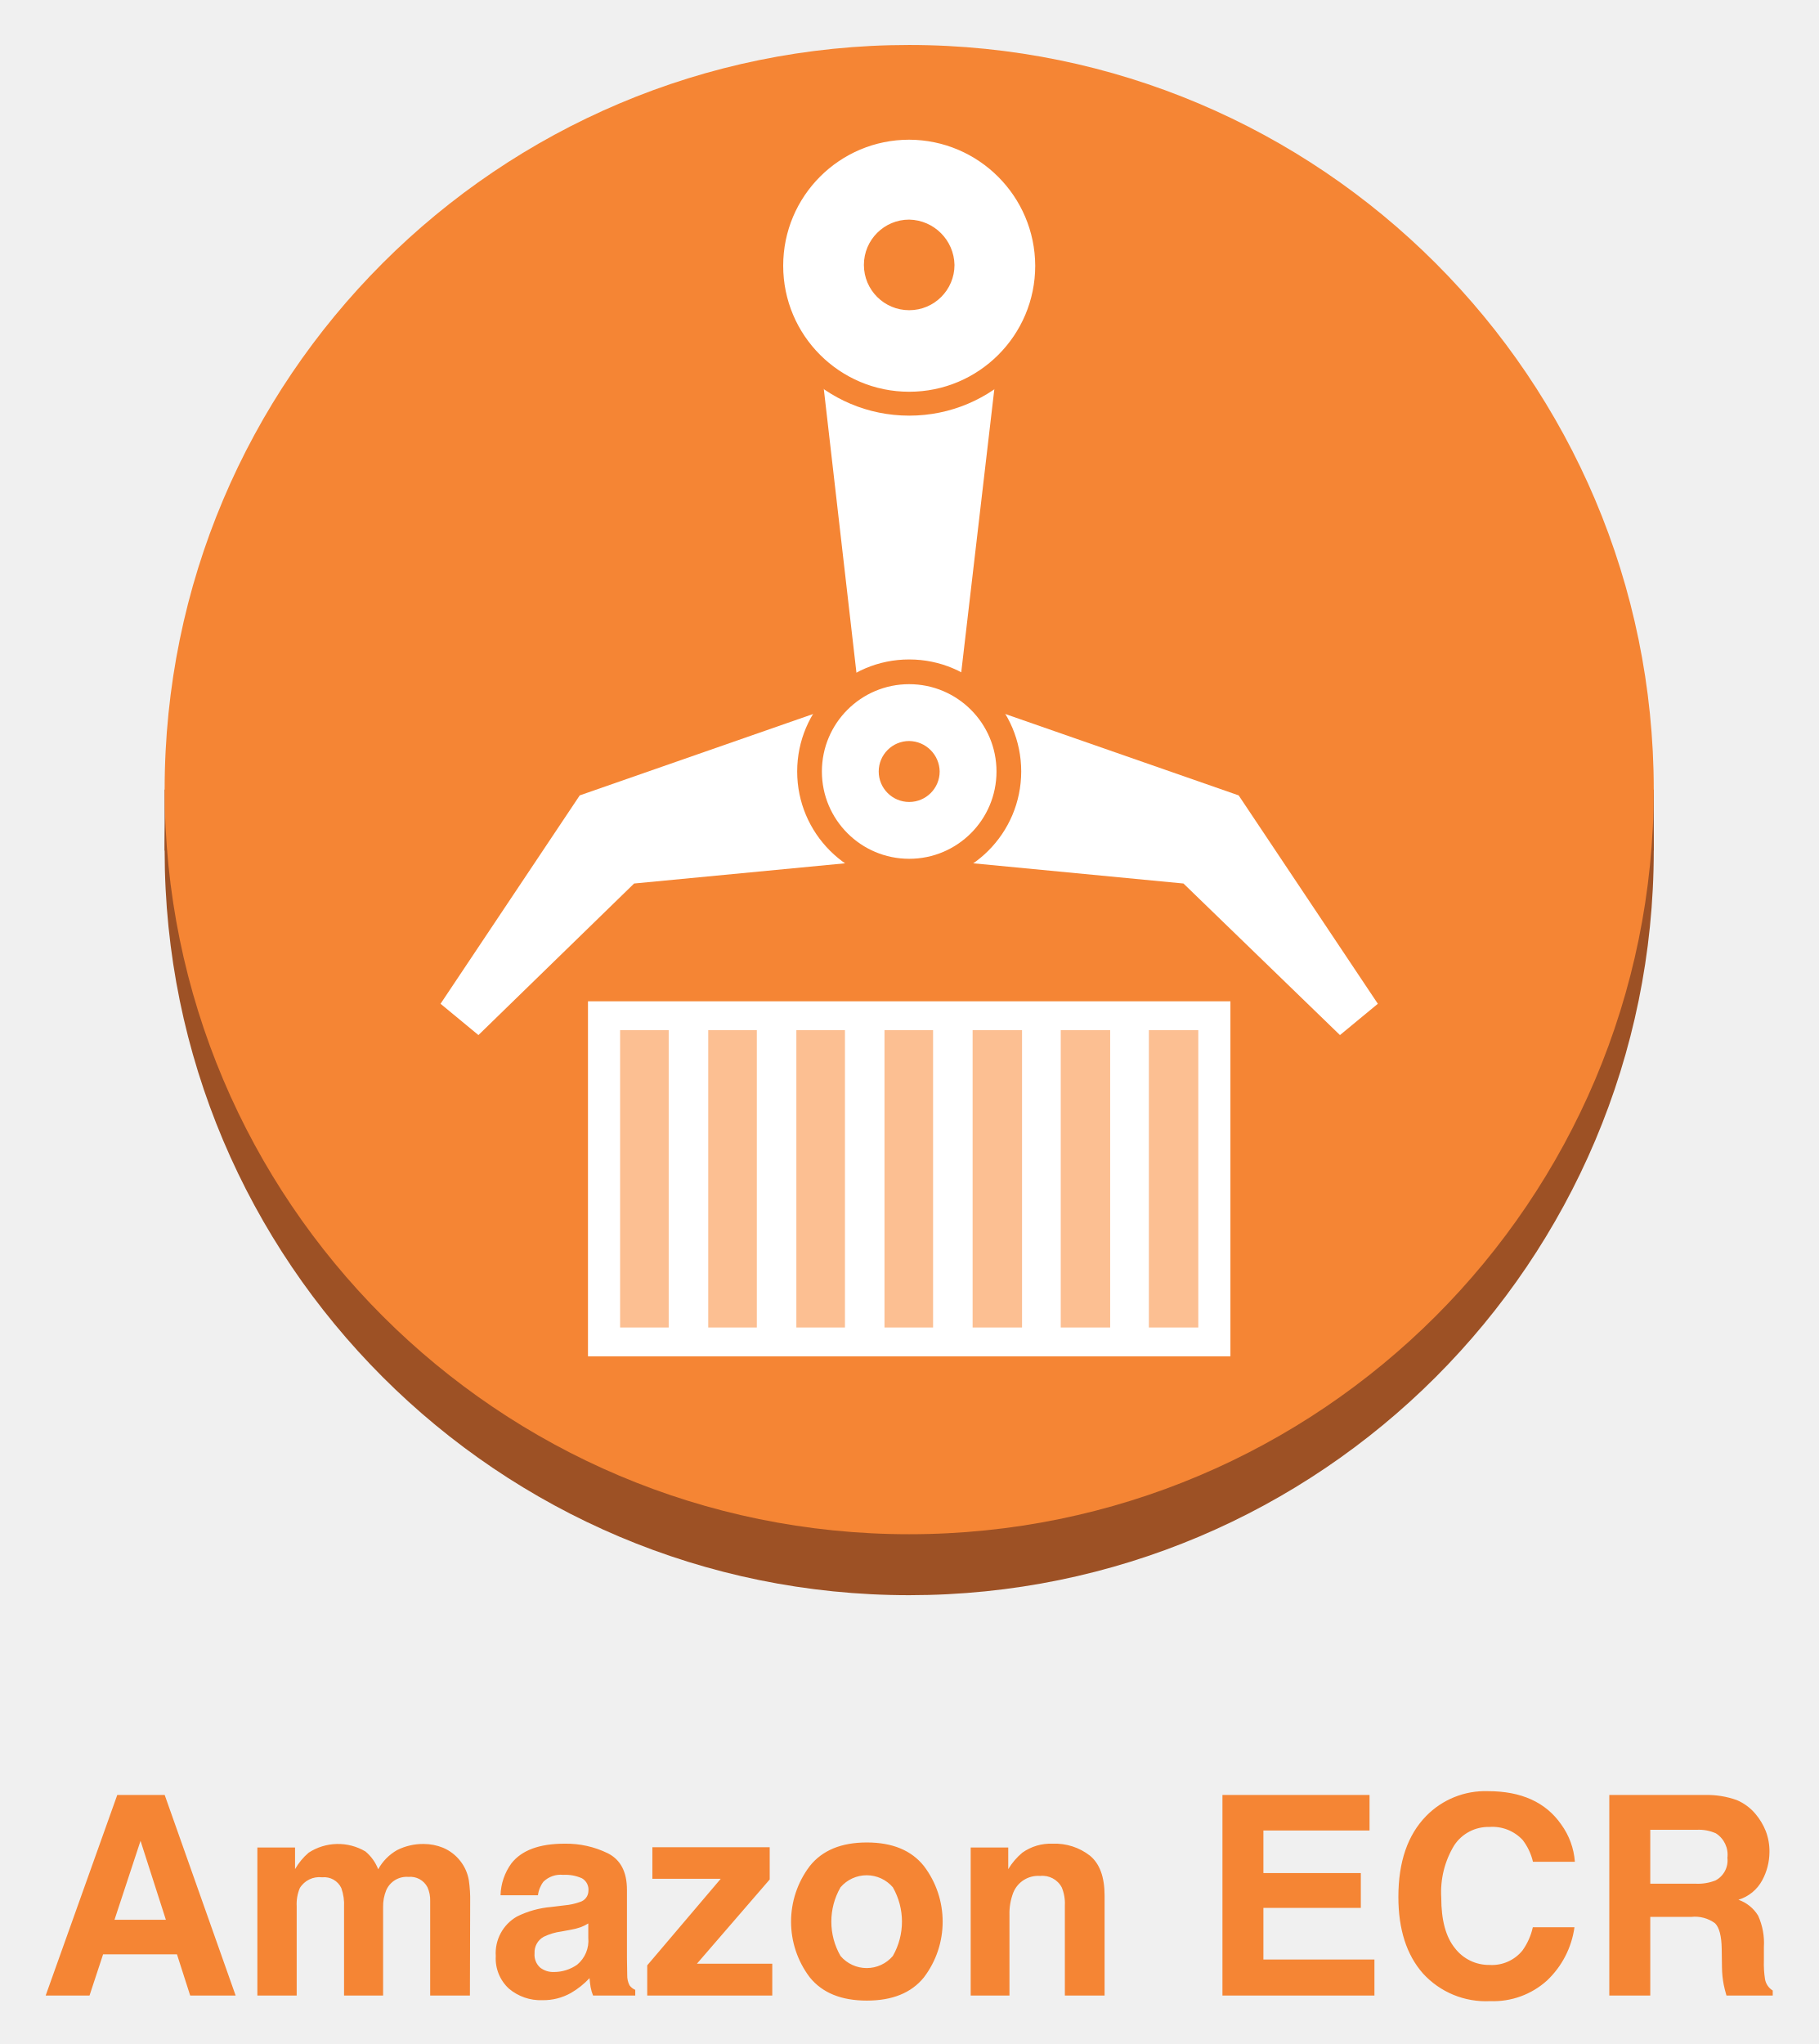
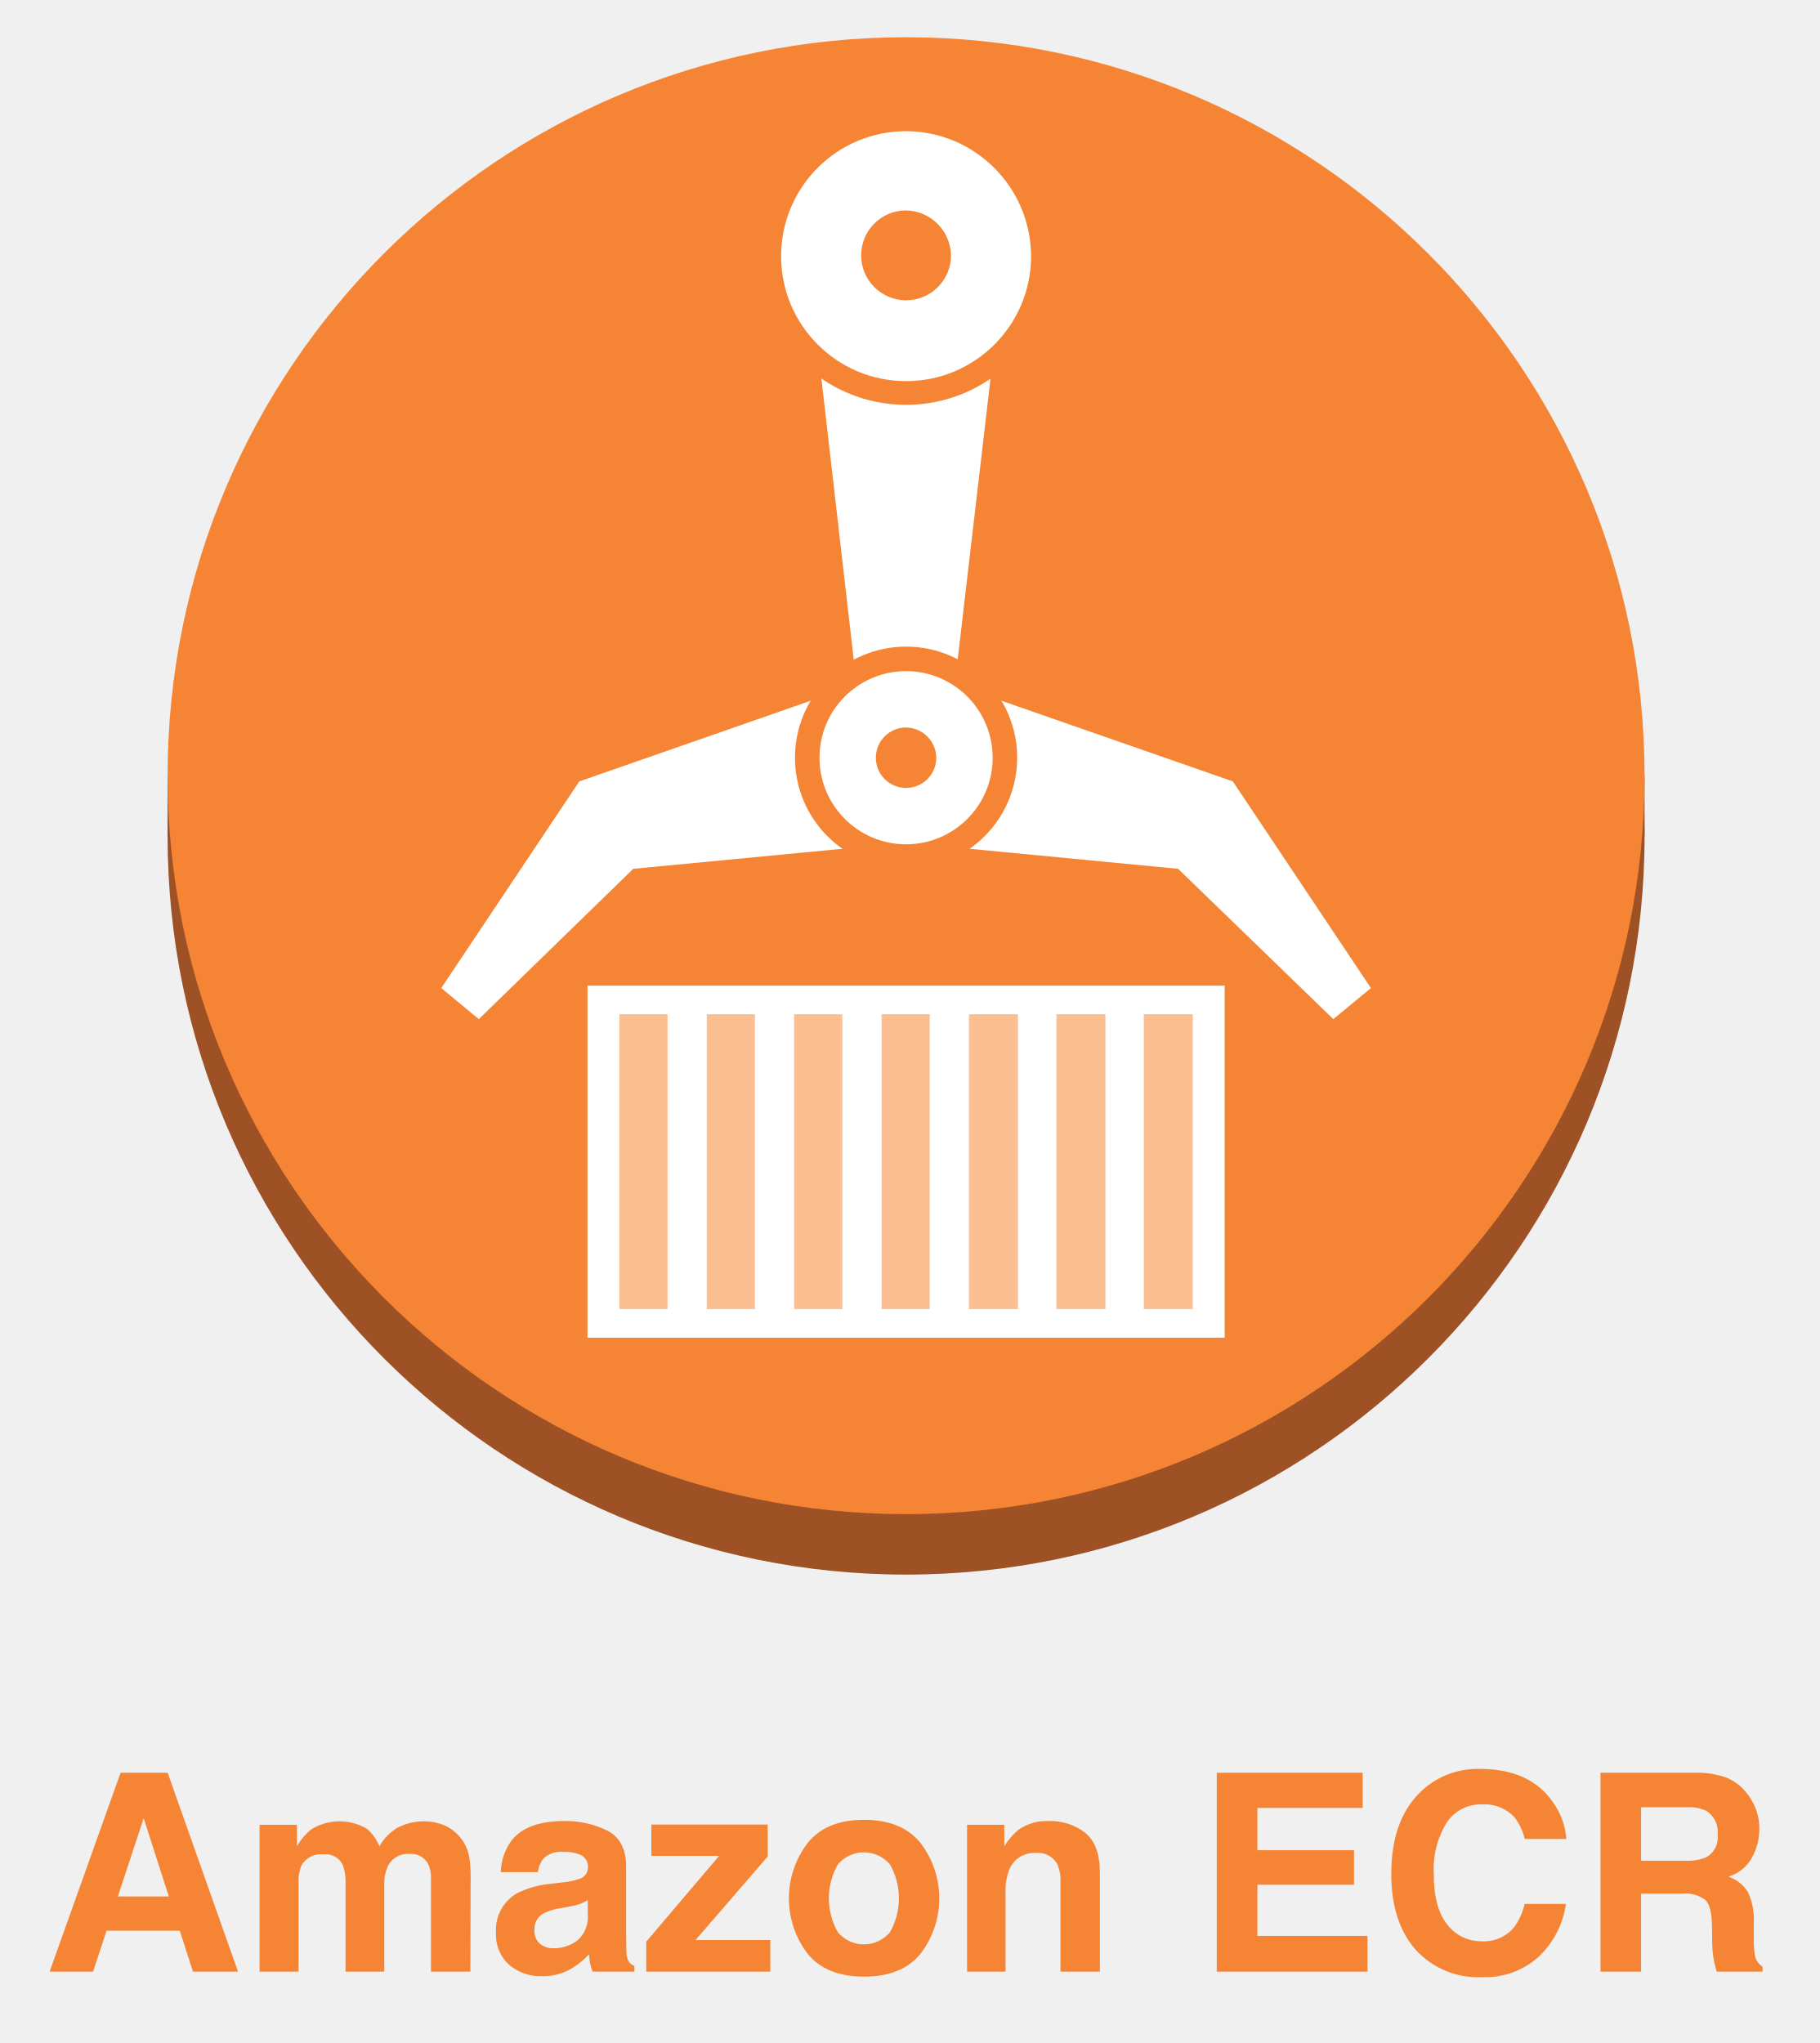
- <svg xmlns="http://www.w3.org/2000/svg" viewBox="100.00 -2.08 235.00 264.16">
+ <svg xmlns="http://www.w3.org/2000/svg" viewBox="99.44 -1.12 237.12 266.24">
  <defs>
    <style>.cls-1{fill:#f58534}.cls-2{fill:#9d5125}.cls-3{fill:#fff}</style>
  </defs>
  <path d="M115.156 229.896h6.13l9.171 25.924h-5.874l-1.71-5.329h-9.548l-1.757 5.33h-5.666zm-.357 16.127h6.64l-3.276-10.2zm42.471-9.303a5.575 5.575 0 0 1 2.234 1.723 5.508 5.508 0 0 1 1.09 2.462 17.044 17.044 0 0 1 .176 2.832l-.035 12.083H155.6v-12.206a4.008 4.008 0 0 0-.351-1.794 2.5 2.5 0 0 0-2.463-1.337 2.881 2.881 0 0 0-2.866 1.724 5.41 5.41 0 0 0-.405 2.198v11.415h-5.047v-11.415a6.411 6.411 0 0 0-.353-2.48 2.456 2.456 0 0 0-2.48-1.389 2.96 2.96 0 0 0-2.884 1.39 5.347 5.347 0 0 0-.405 2.356v11.538h-5.082v-19.135h4.871v2.796a8.077 8.077 0 0 1 1.76-2.128 6.963 6.963 0 0 1 7.334-.159 5.637 5.637 0 0 1 1.653 2.305 6.368 6.368 0 0 1 2.444-2.48 7.464 7.464 0 0 1 3.448-.791 6.677 6.677 0 0 1 2.497.492zm15.701 7.44a7.93 7.93 0 0 0 2.002-.44 1.508 1.508 0 0 0 1.081-1.425 1.685 1.685 0 0 0-.829-1.627 5.242 5.242 0 0 0-2.433-.448 3.193 3.193 0 0 0-2.55.88 3.624 3.624 0 0 0-.713 1.758h-4.836a7.336 7.336 0 0 1 1.413-4.133q1.995-2.533 6.854-2.533a12.228 12.228 0 0 1 5.617 1.248q2.455 1.25 2.455 4.714v8.794q0 .916.035 2.216a2.786 2.786 0 0 0 .299 1.337 1.788 1.788 0 0 0 .739.58v.74h-5.452a5.539 5.539 0 0 1-.317-1.092q-.088-.51-.141-1.16a10.358 10.358 0 0 1-2.406 1.917 7.274 7.274 0 0 1-3.68.932 6.348 6.348 0 0 1-4.325-1.486 5.284 5.284 0 0 1-1.707-4.212 5.46 5.46 0 0 1 2.746-5.119 12.29 12.29 0 0 1 4.43-1.231zm3.065 2.339a5.54 5.54 0 0 1-.971.483 8.214 8.214 0 0 1-1.346.343l-1.141.211a7.498 7.498 0 0 0-2.304.687 2.288 2.288 0 0 0-1.184 2.128 2.225 2.225 0 0 0 .723 1.855 2.75 2.75 0 0 0 1.759.571 5.24 5.24 0 0 0 3.027-.949 4.023 4.023 0 0 0 1.437-3.465zm8.284-5.769v-4.08h15.162v4.167l-9.407 10.888h9.74v4.115h-16.162v-3.904l9.502-11.187zm35.089 12.745q-2.427 2.997-7.37 2.996-4.942 0-7.369-2.996a11.893 11.893 0 0 1 0-14.4q2.427-3.042 7.37-3.04 4.941 0 7.369 3.04a11.891 11.891 0 0 1 0 14.4zm-4.01-2.77a8.951 8.951 0 0 0 0-8.878 4.454 4.454 0 0 0-6.763 0 8.89 8.89 0 0 0 0 8.878 4.44 4.44 0 0 0 6.763 0zm25.485-12.956q1.882 1.556 1.882 5.162v12.91h-5.135v-11.662a5.357 5.357 0 0 0-.402-2.321 2.821 2.821 0 0 0-2.794-1.478 3.463 3.463 0 0 0-3.474 2.163 7.478 7.478 0 0 0-.489 2.92v10.377h-5.012v-19.135h4.853v2.796a8.516 8.516 0 0 1 1.822-2.128 6.31 6.31 0 0 1 3.906-1.16 7.35 7.35 0 0 1 4.843 1.556zm36.126-3.263h-13.718v5.505h12.592v4.502h-12.592v6.666h14.351v4.661h-19.645v-25.924h19.012zm7.33-1.882a10.671 10.671 0 0 1 7.97-3.2q6.472 0 9.465 4.29a9.355 9.355 0 0 1 1.775 4.837h-5.417a7.383 7.383 0 0 0-1.328-2.814 5.34 5.34 0 0 0-4.29-1.689 5.288 5.288 0 0 0-4.566 2.384 11.646 11.646 0 0 0-1.67 6.745q0 4.363 1.763 6.533a5.527 5.527 0 0 0 4.481 2.173 5.08 5.08 0 0 0 4.25-1.864 8.184 8.184 0 0 0 1.342-3.008h5.382a11.676 11.676 0 0 1-3.559 6.895 10.356 10.356 0 0 1-7.334 2.655 11 11 0 0 1-8.699-3.588q-3.167-3.605-3.167-9.884 0-6.79 3.602-10.465zm40.15-2.041a6.417 6.417 0 0 1 2.427 1.812 8.075 8.075 0 0 1 1.303 2.182 7.263 7.263 0 0 1 .48 2.725 7.769 7.769 0 0 1-.932 3.632 5.207 5.207 0 0 1-3.078 2.524 4.844 4.844 0 0 1 2.542 2.05 8.534 8.534 0 0 1 .747 4.053v1.741a13.062 13.062 0 0 0 .144 2.41 2.164 2.164 0 0 0 1 1.478v.65h-5.98q-.247-.861-.352-1.39a12.76 12.76 0 0 1-.229-2.233l-.035-2.409q-.034-2.48-.856-3.307a4.367 4.367 0 0 0-3.087-.827h-5.29v10.166H308v-25.924h12.4a11.302 11.302 0 0 1 4.09.667zm-11.196 3.835v6.965h5.83a6.19 6.19 0 0 0 2.605-.423 2.915 2.915 0 0 0 1.536-2.918 3.272 3.272 0 0 0-1.486-3.166 5.373 5.373 0 0 0-2.506-.457z" class="cls-1" />
  <path d="M313.746 107.844a96.233 96.233 0 1 1-96.234-96.233 96.27 96.27 0 0 1 96.234 96.233z" class="cls-2" />
  <path d="M313.746 107.844H121.279v-7.877h192.467v7.877z" class="cls-2" />
  <path d="M313.746 99.967a96.233 96.233 0 1 1-96.234-96.234 96.27 96.27 0 0 1 96.234 96.234z" class="cls-1" />
  <path d="M223.686 89.534h-12.455l-6.6-57.378h25.762l-6.707 57.378z" class="cls-3" />
  <path d="M273.187 131.69l4.897-4.045-17.991-26.933-39.387-13.732-3.194 21.716 35.449 3.406 20.226 19.588zm-111.35 0l-4.897-4.045 17.991-26.933 39.388-13.732 3.193 21.716-35.555 3.406-20.12 19.588zm73.559-99.534a17.855 17.855 0 1 1 0-.059v.06z" class="cls-3" />
  <path d="M217.512 15.975A16.287 16.287 0 1 0 233.8 32.263a16.356 16.356 0 0 0-16.287-16.288zm0 35.662a19.48 19.48 0 1 1 19.481-19.48 19.48 19.48 0 0 1-19.48 19.48z" class="cls-1" />
  <path d="M223.367 32.156a5.855 5.855 0 1 1-5.855-5.855 5.978 5.978 0 0 1 5.855 5.855z" class="cls-1" />
  <path d="M230.393 97.625a12.857 12.857 0 1 1 0-.047v.047z" class="cls-3" />
  <path d="M217.512 86.34a11.284 11.284 0 1 0 11.284 11.285 11.29 11.29 0 0 0-11.284-11.284zm0 25.762a14.478 14.478 0 1 1 14.478-14.477 14.493 14.493 0 0 1-14.478 14.477z" class="cls-1" />
  <path d="M221.45 97.625a3.939 3.939 0 1 1-3.938-3.939 4 4 0 0 1 3.939 3.939z" class="cls-1" />
  <path d="M259.029 173.206h-83.033v-45.881h83.033v45.881z" class="cls-3" />
  <path fill="#fcbf92" d="M186.428 169.481h-6.281v-38.43h6.281v38.43zm11.39 0h-6.28v-38.43h6.28v38.43zm11.391 0h-6.281v-38.43h6.281v38.43zm11.39 0h-6.28v-38.43h6.28v38.43zm11.497 0h-6.387v-38.43h6.387v38.43zm11.391 0H237.1v-38.43h6.387v38.43zm11.39 0h-6.387v-38.43h6.387v38.43z" />
</svg>
